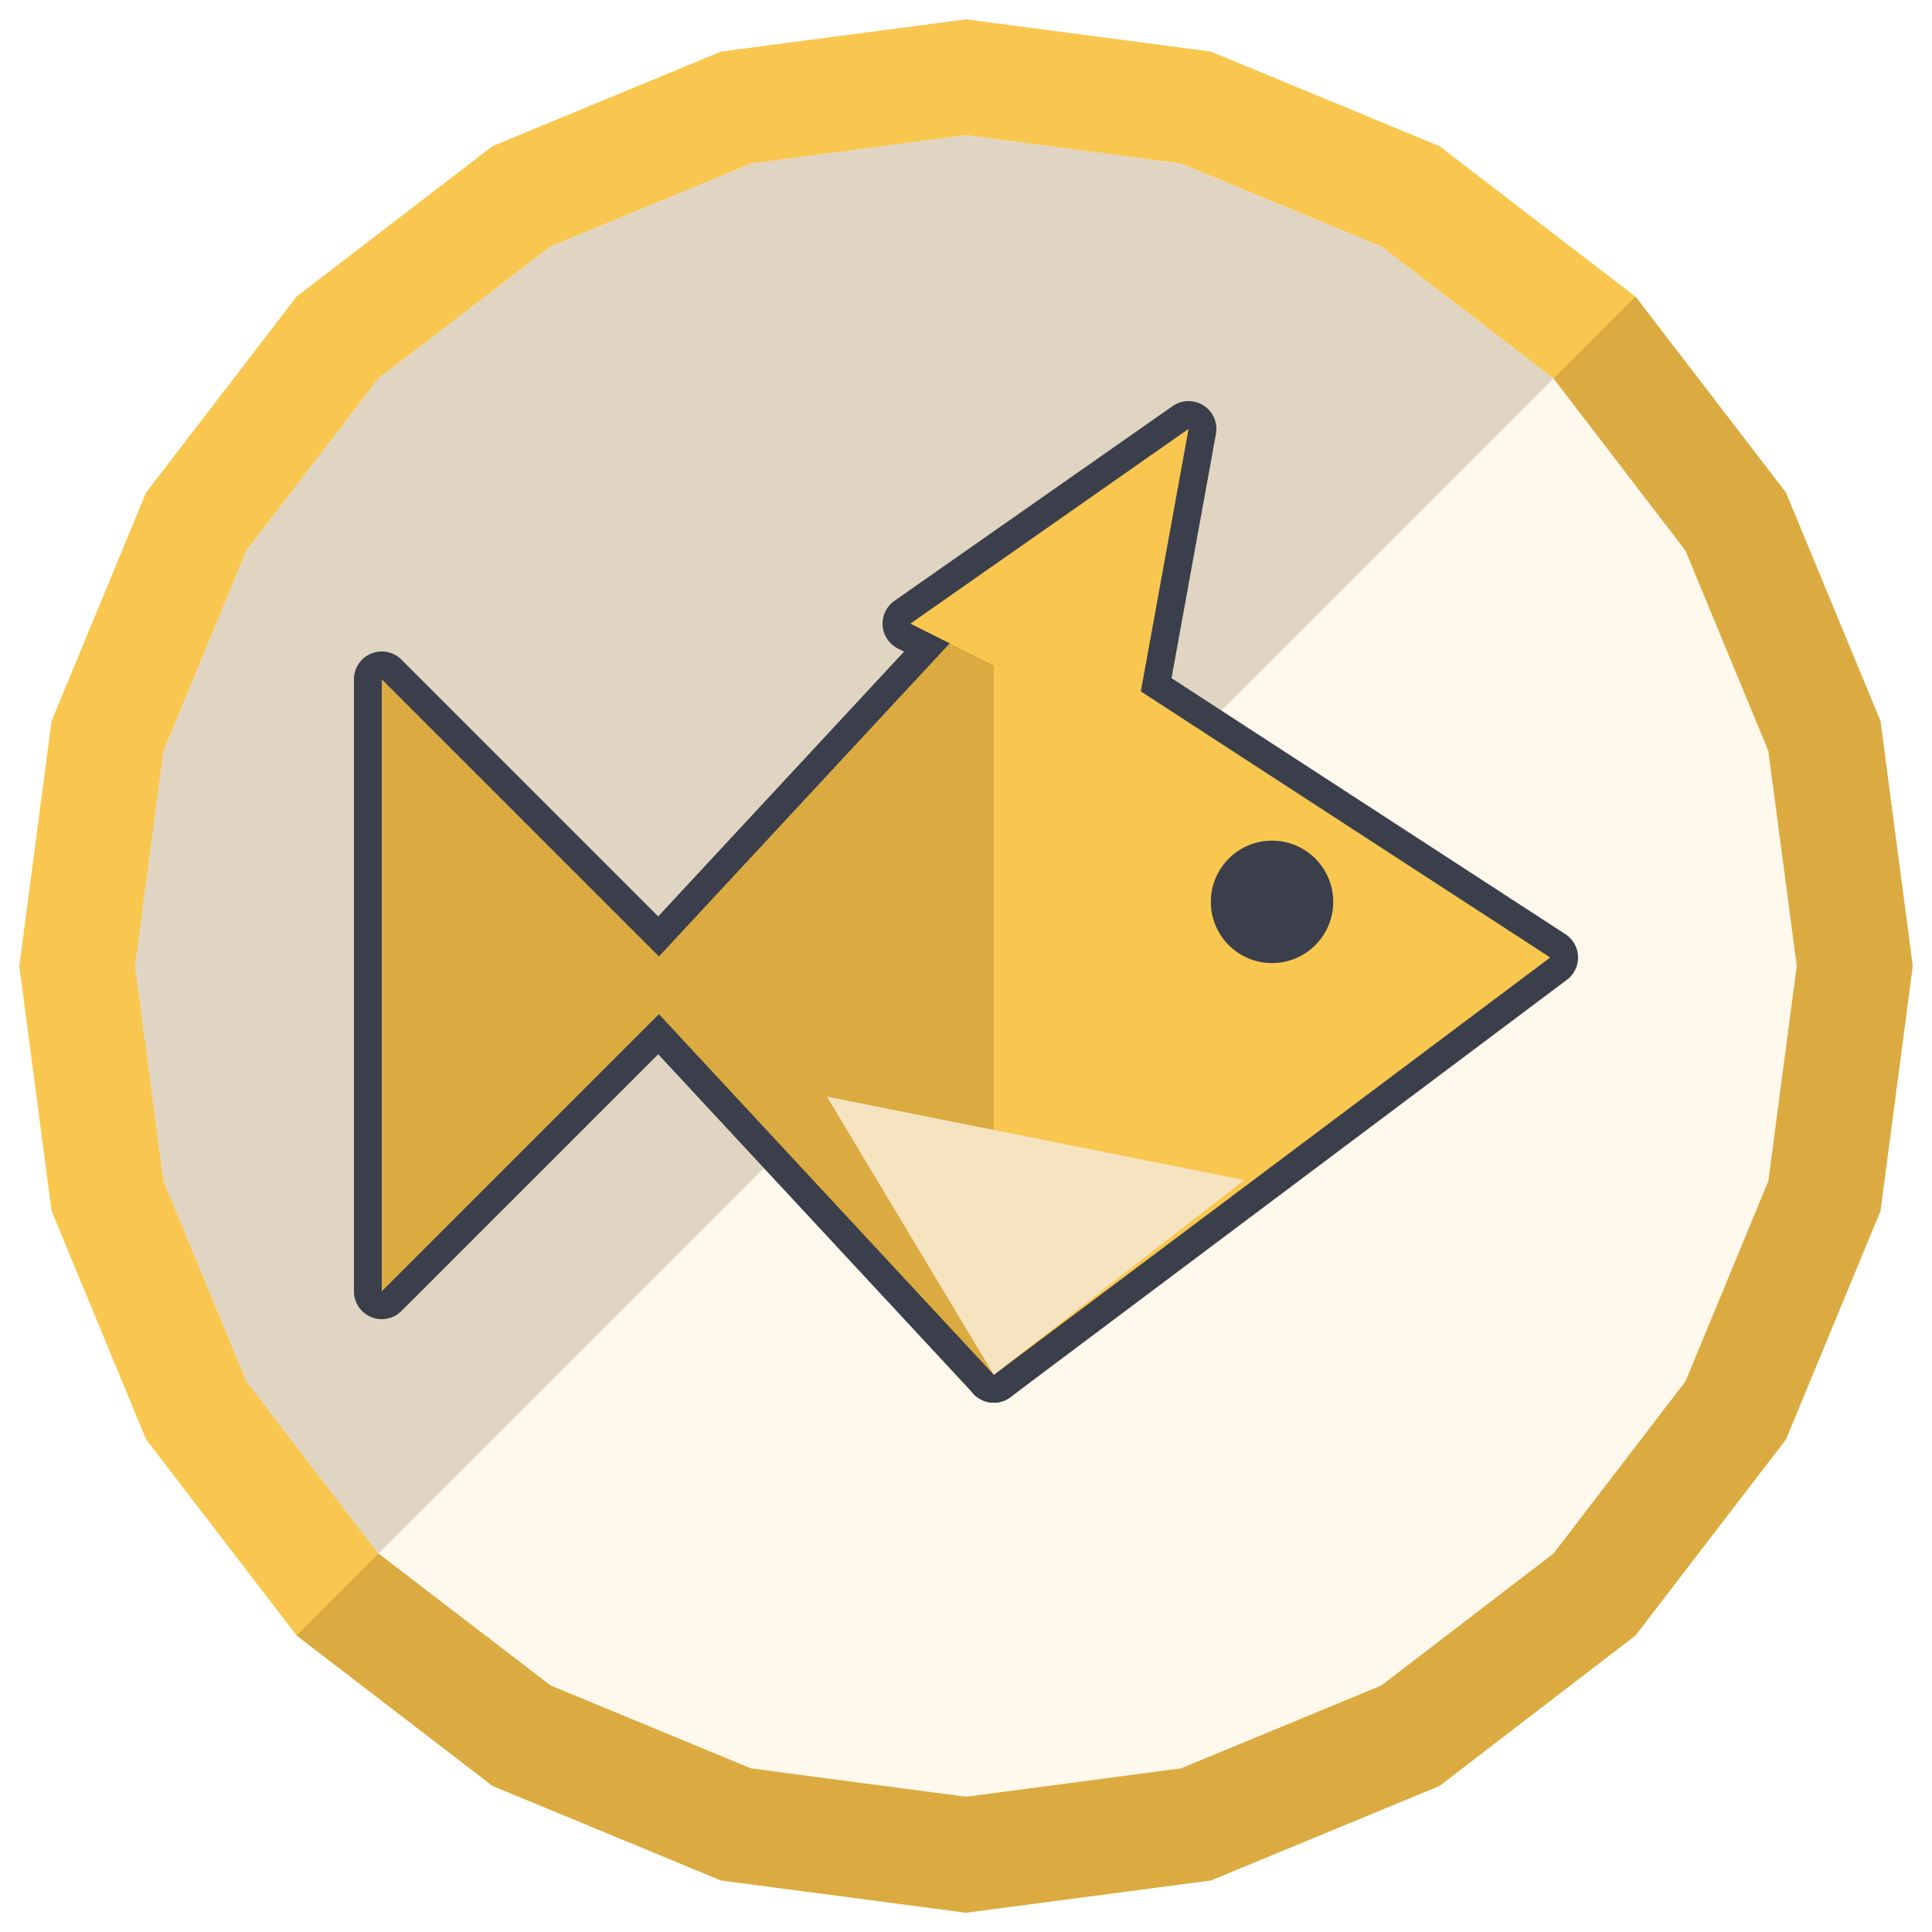
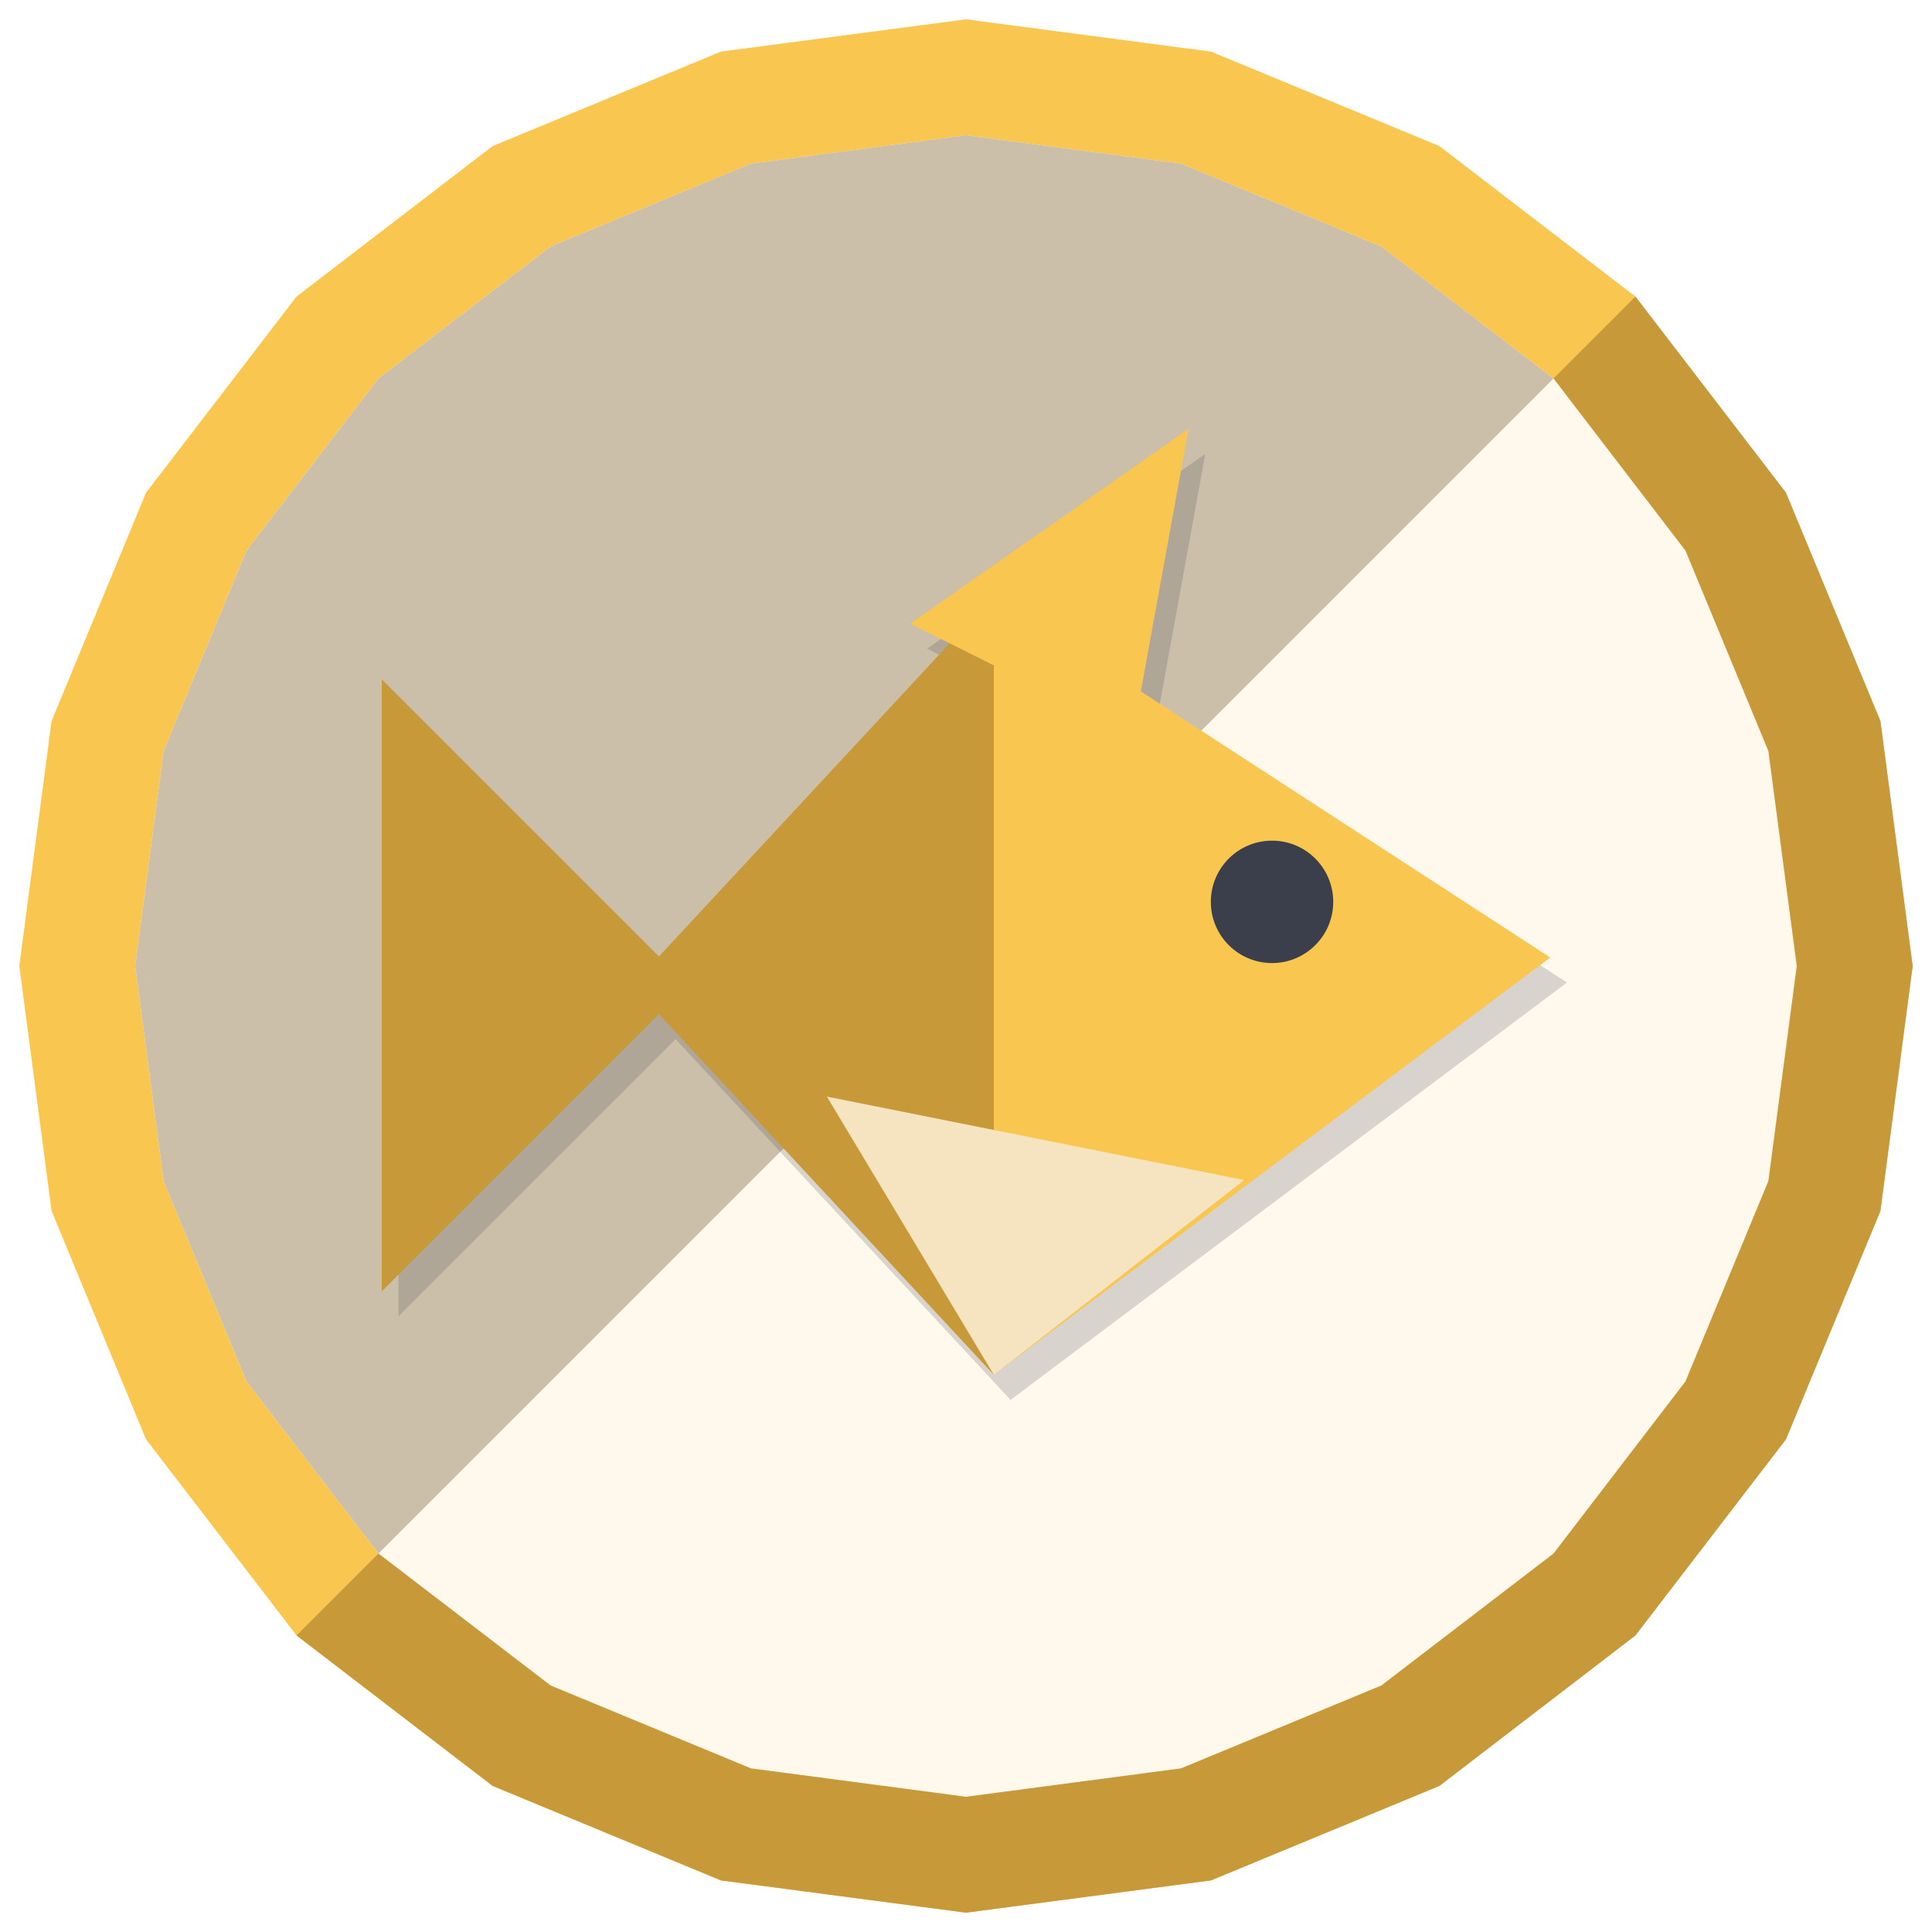
<svg xmlns="http://www.w3.org/2000/svg" width="100" height="100" viewBox="0 0 100 100">
  <polygon points="99,50 97.33,62.68 92.44,74.5 84.65,84.65 74.5,92.44 62.68,97.33 50,99 37.32,97.33 25.5,92.44 15.35,84.65 7.56,74.5 2.67,62.68 1,50 2.67,37.32 7.56,25.5 15.35,15.35 25.5,7.56 37.32,2.67 50,1 62.68,2.67 74.5,7.56 84.65,15.35 92.44,25.5 97.33,37.32" fill="#F9C74F" />
-   <polygon points="99,50 97.33,62.68 92.44,74.5 84.65,84.65 74.5,92.44 62.68,97.33 50,99 37.32,97.33 25.5,92.44 15.35,84.65 15.35,84.65 84.65,15.35 92.44,25.5 97.33,37.32" fill="#DBAB41" />
+   <polygon points="99,50 97.33,62.68 92.44,74.5 84.65,84.65 74.5,92.44 62.68,97.33 50,99 37.32,97.33 25.5,92.44 15.35,84.65 15.35,84.65 84.65,15.35 92.44,25.5 97.33,37.32" fill="#C79939" />
  <polygon points="93,50 91.53,61.13 87.24,71.5 80.41,80.41 71.5,87.24 61.13,91.53 50,93 38.87,91.53 28.5,87.24 19.59,80.41 12.76,71.5 8.47,61.13 7,50 8.47,38.87 12.76,28.5 19.59,19.59 28.5,12.76 38.87,8.47 50,7 61.13,8.47 71.5,12.76 80.41,19.59 87.24,28.5 91.53,38.87" fill="#FFF8EC" />
-   <polygon points="19.59,80.41 12.76,71.5 8.47,61.13 7,50 8.47,38.87 12.76,28.5 19.59,19.59 28.5,12.76 38.87,8.47 50,7 61.13,8.47 71.5,12.76 80.41,19.59 80.41,19.59" fill="#E0D5C2" />
+   <polygon points="19.59,80.41 12.76,71.5 8.47,61.13 7,50 8.47,38.87 12.76,28.5 19.59,19.59 28.5,12.76 38.87,8.47 50,7 61.13,8.47 71.5,12.76 80.41,19.59 80.41,19.59" fill="#CCBFAA" />
  <g transform="translate(14 15) scale(0.72)">
-     <polygon points="8,28 30,50 8,72" fill="#3A3F4B" stroke="#3A3F4B" stroke-width="4" stroke-linejoin="round" />
-     <polygon points="52,22 92,48 52,78" fill="#3A3F4B" stroke="#3A3F4B" stroke-width="4" stroke-linejoin="round" />
-     <polygon points="52,78 26,50 52,22" fill="#3A3F4B" stroke="#3A3F4B" stroke-width="4" stroke-linejoin="round" />
-     <polygon points="40,58 52,78 70,64" fill="#3A3F4B" stroke="#3A3F4B" stroke-width="4" stroke-linejoin="round" />
-     <polygon points="46,24 66,10 62,32" fill="#3A3F4B" stroke="#3A3F4B" stroke-width="4" stroke-linejoin="round" />
-     <circle cx="72" cy="44" r="4.4" fill="#3A3F4B" stroke="#3A3F4B" stroke-width="4" stroke-linejoin="round" />
-     <polygon points="8,28 30,50 8,72" fill="#DBAB41" />
+     <g transform="translate(1.2 1.8)" opacity="0.2">
+       <polygon points="8,28 30,50 8,72" fill="#3A3F4B" />
+       <polygon points="52,22 92,48 52,78" fill="#3A3F4B" />
+       <polygon points="52,78 26,50 52,22" fill="#3A3F4B" />
+       <polygon points="40,58 52,78 70,64" fill="#3A3F4B" />
+       <polygon points="46,24 66,10 62,32" fill="#3A3F4B" />
+       <circle cx="72" cy="44" r="4.4" fill="#3A3F4B" />
+     </g>
+     <polygon points="8,28 30,50 8,72" fill="#C79939" />
    <polygon points="52,22 92,48 52,78" fill="#F9C74F" />
-     <polygon points="52,78 26,50 52,22" fill="#DBAB41" />
+     <polygon points="52,78 26,50 52,22" fill="#C79939" />
    <polygon points="40,58 52,78 70,64" fill="#F6E3C0" />
    <polygon points="46,24 66,10 62,32" fill="#F9C74F" />
    <circle cx="72" cy="44" r="4.4" fill="#3A3F4B" />
  </g>
</svg>
